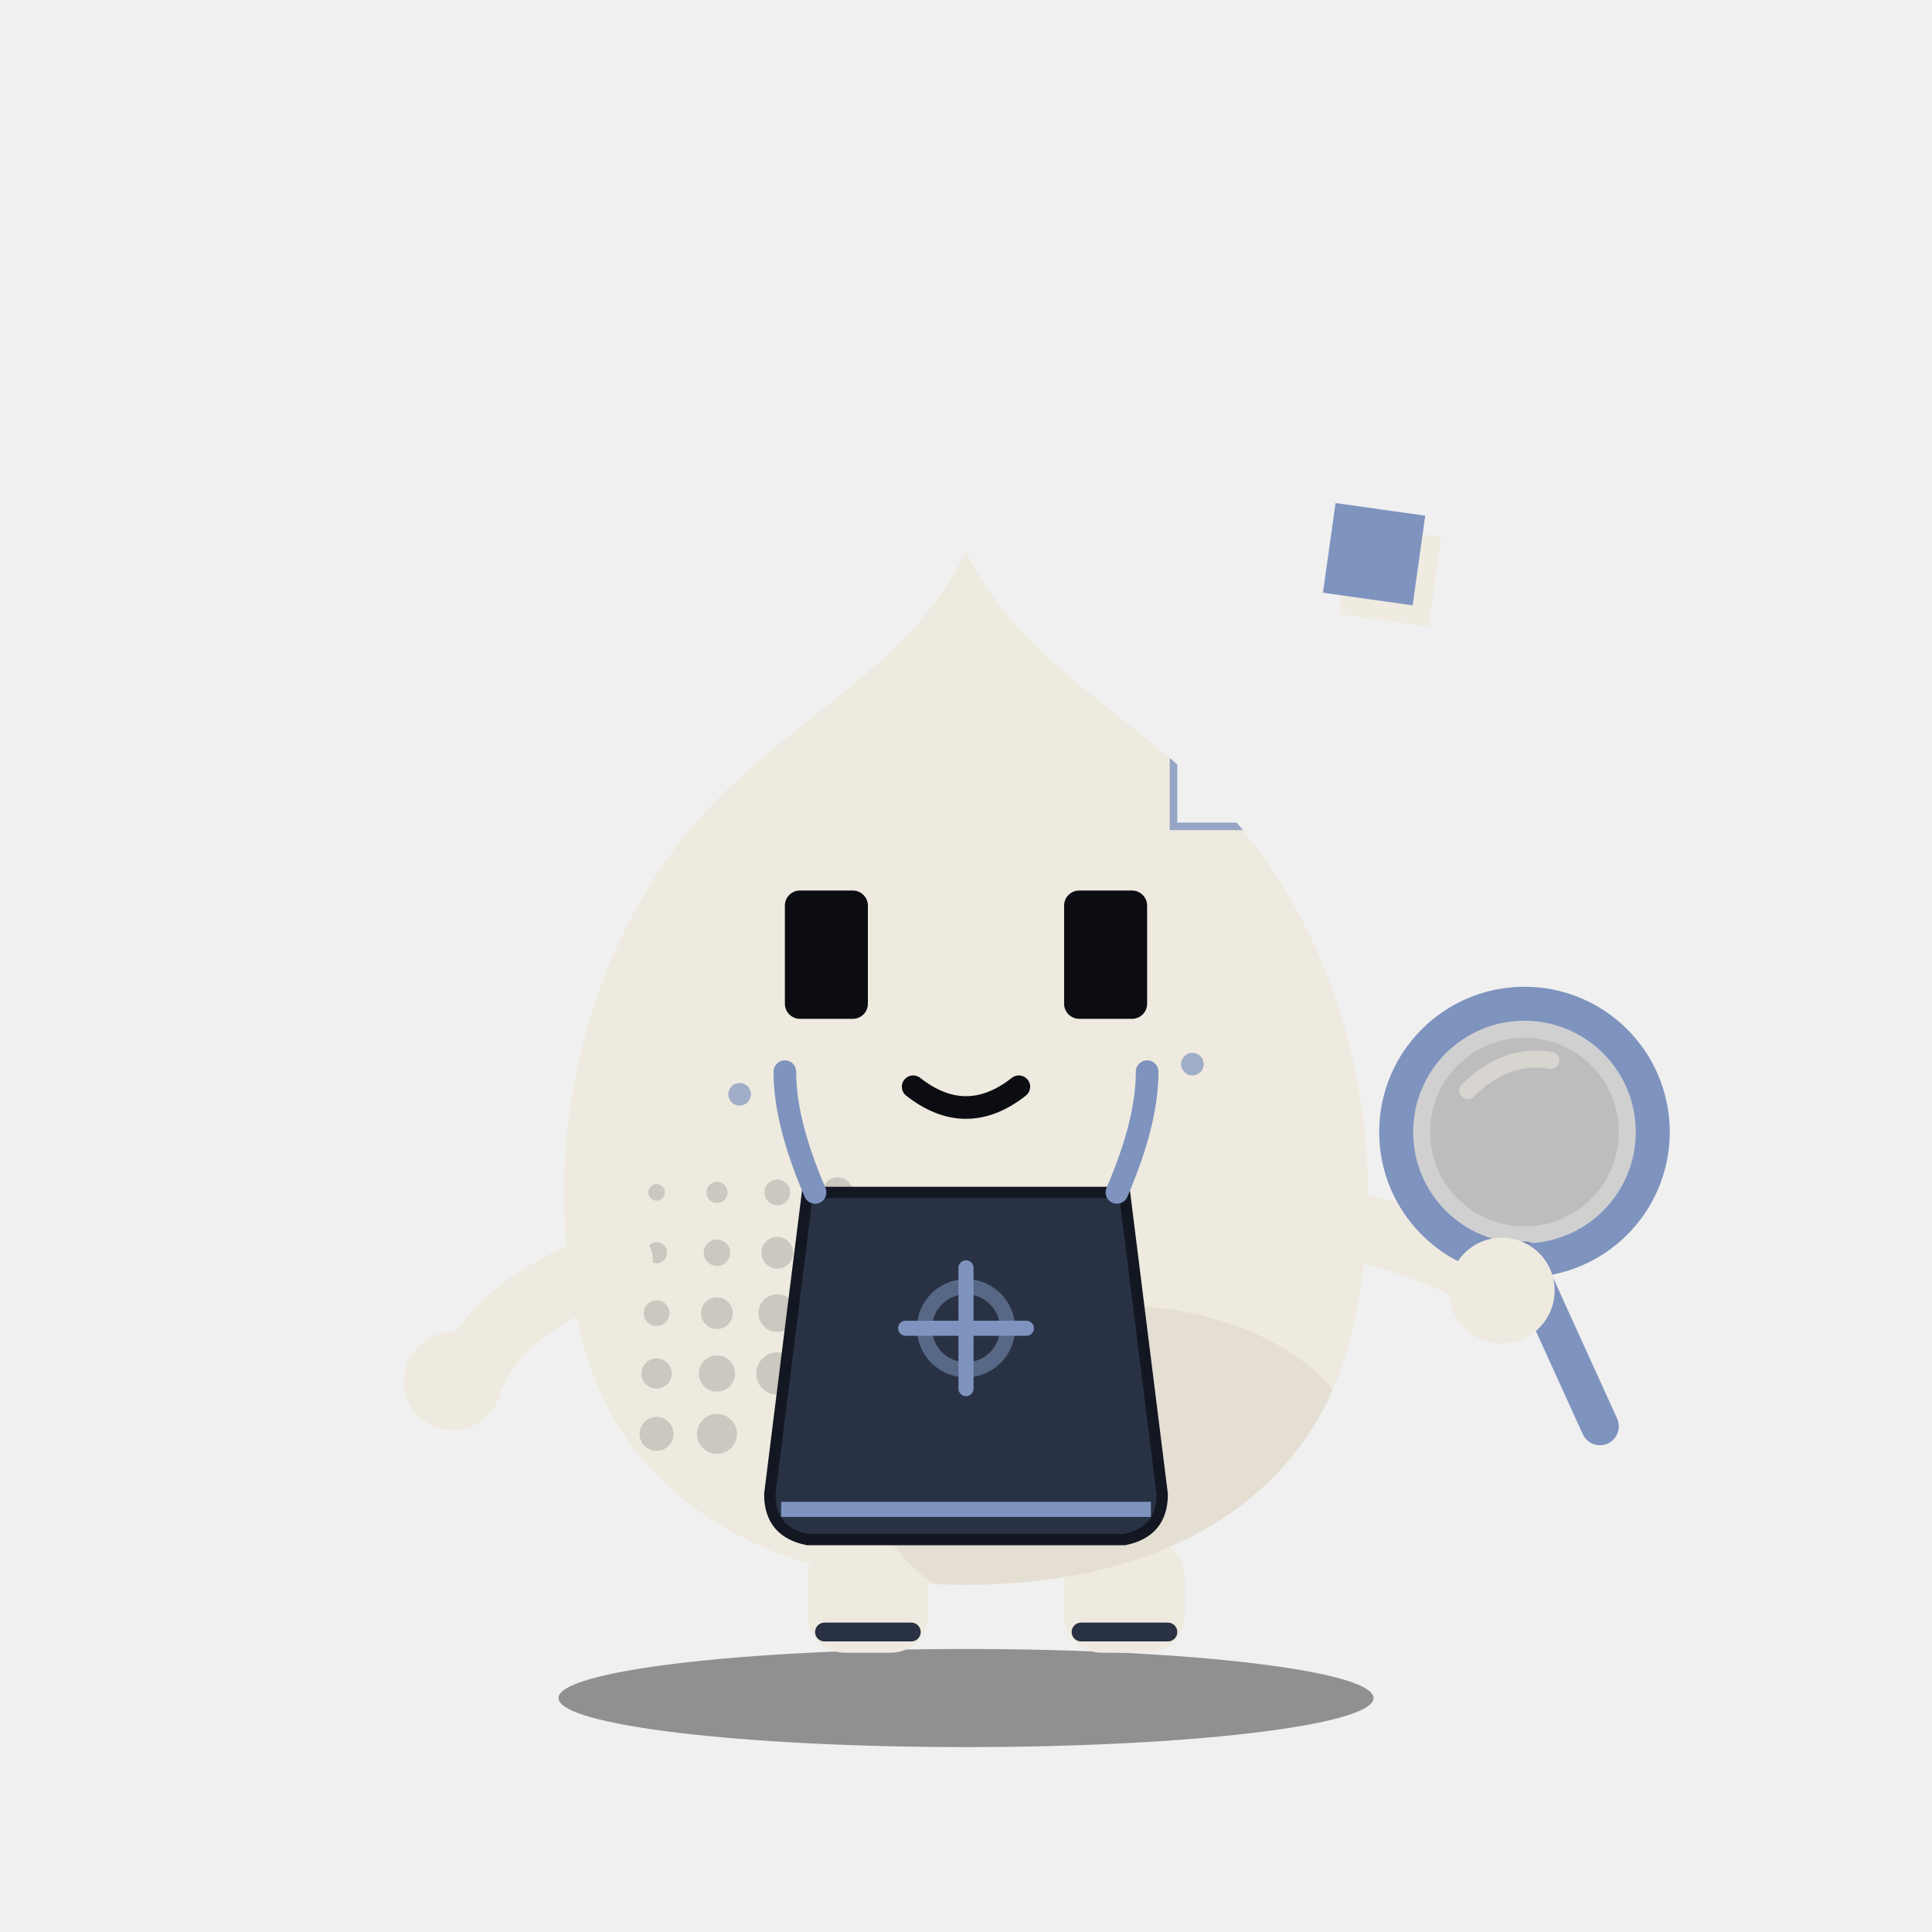
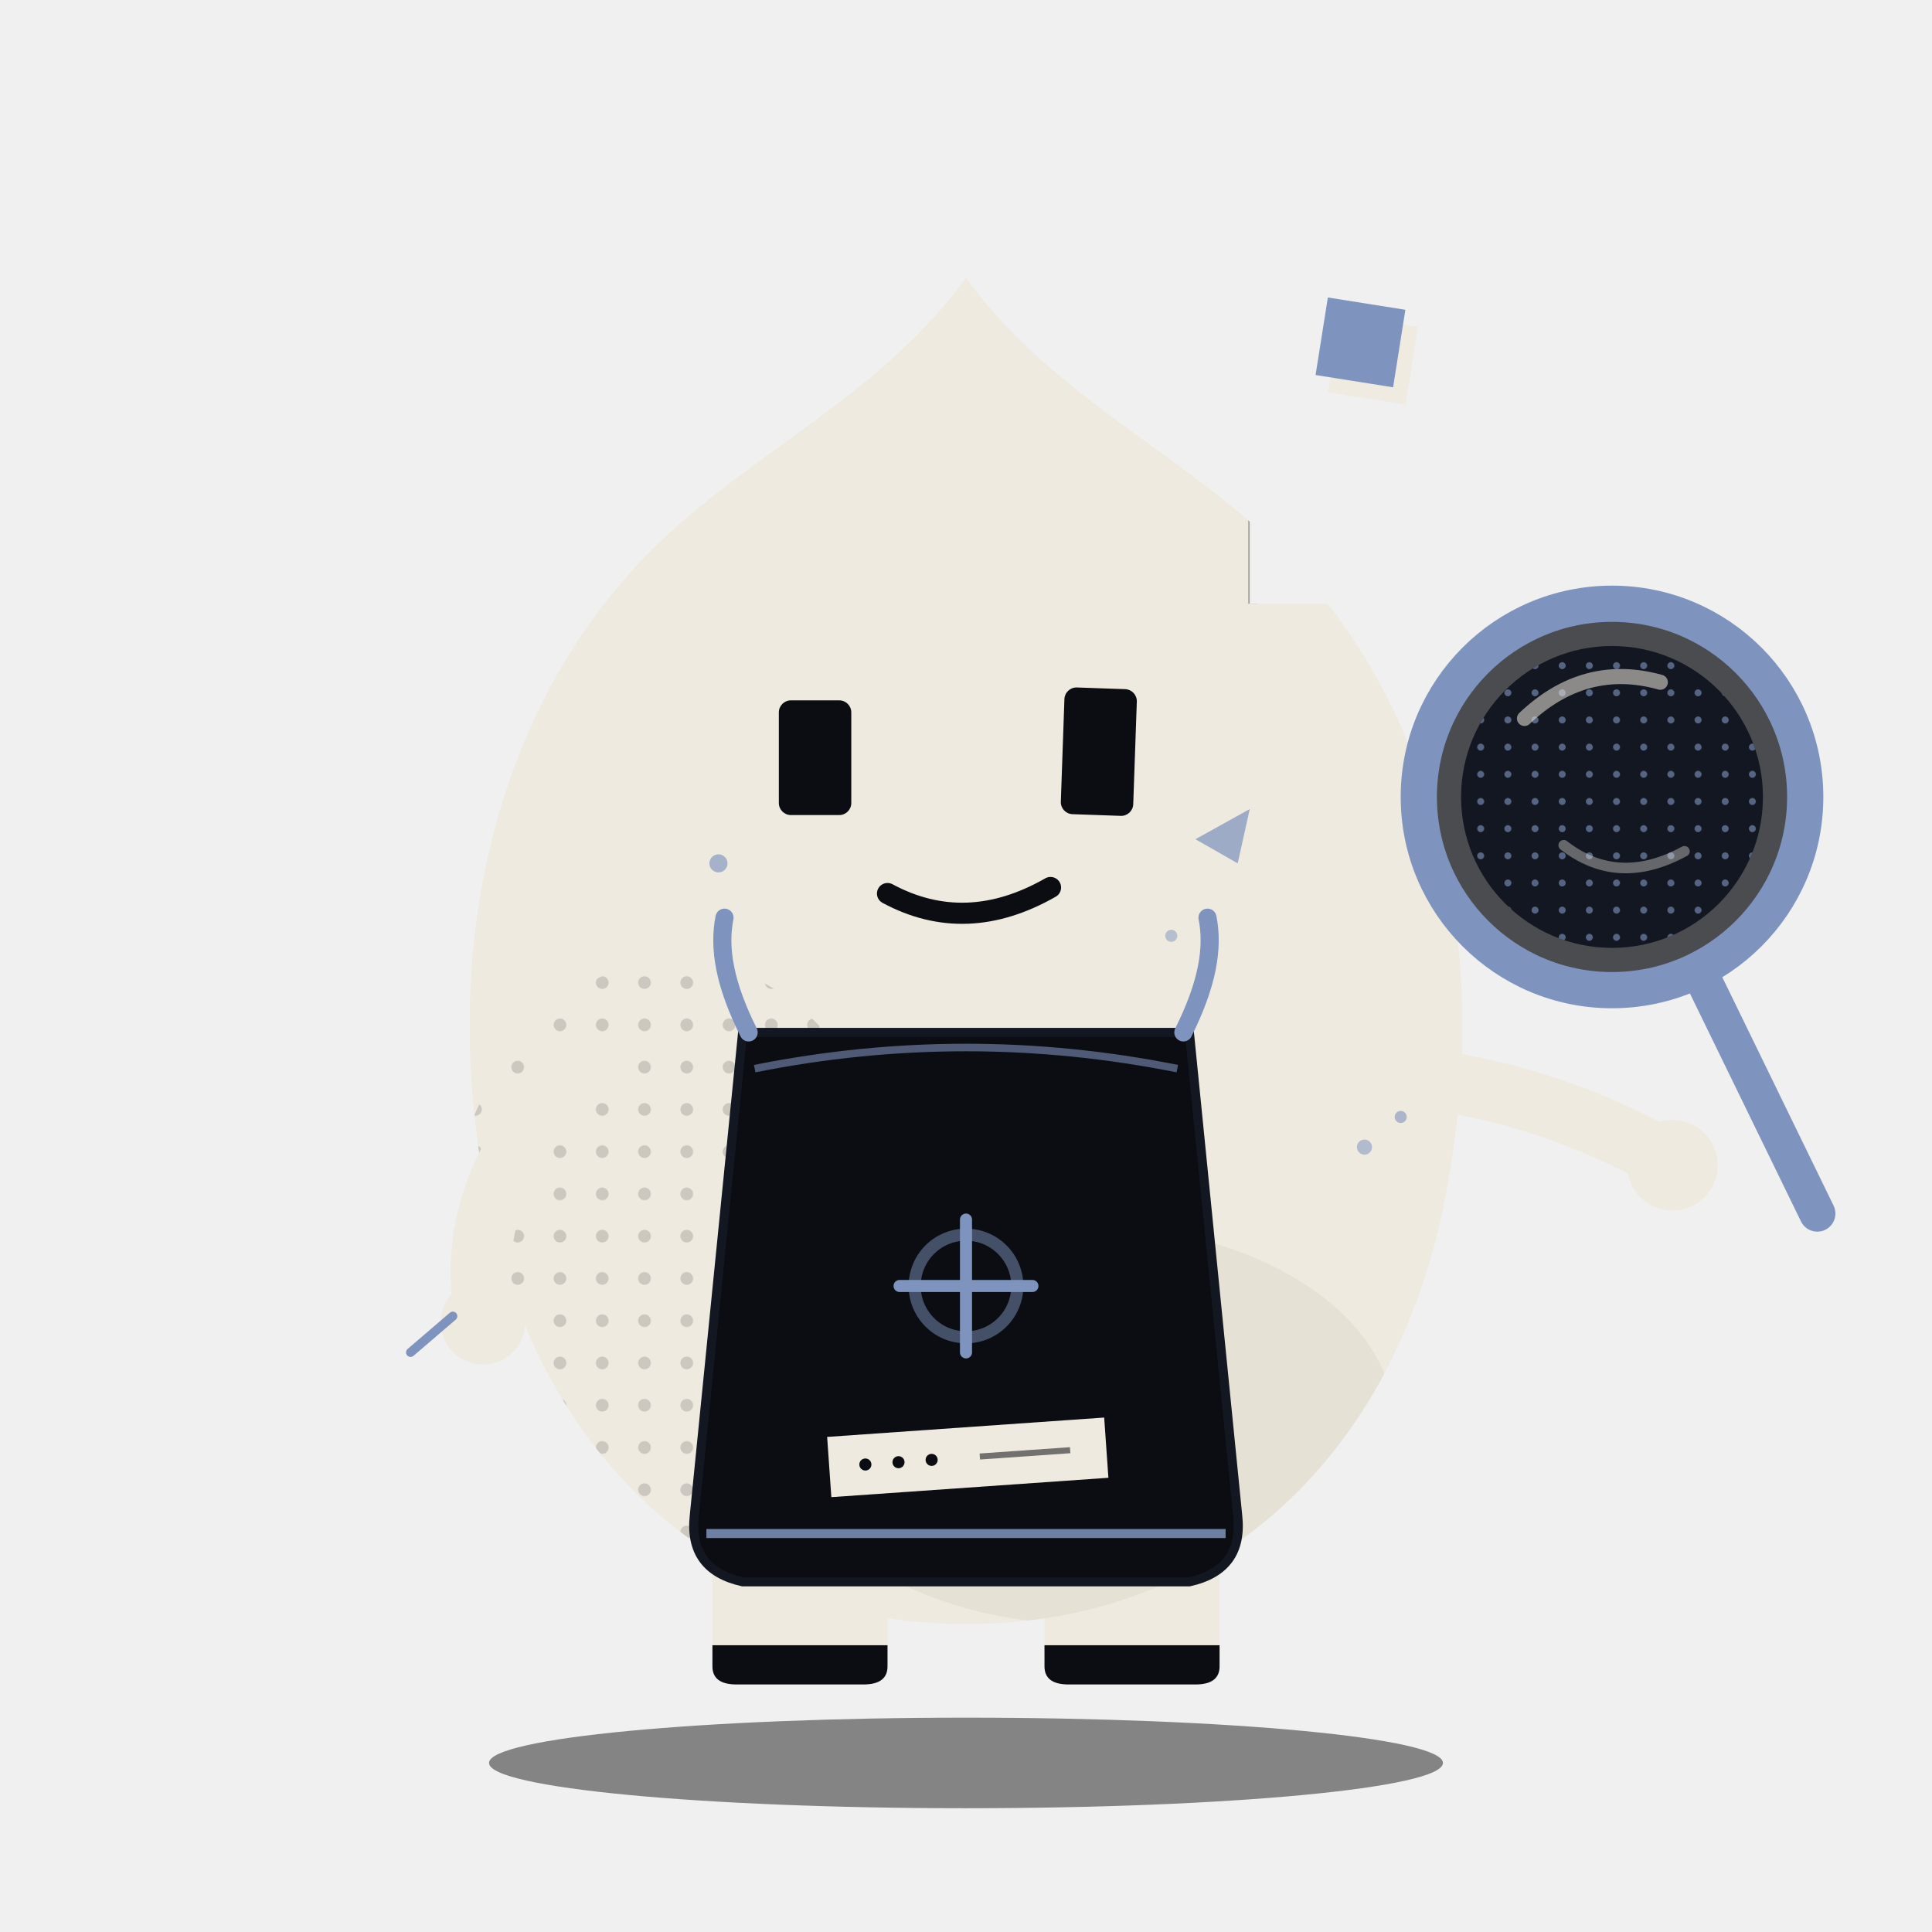
- <svg xmlns="http://www.w3.org/2000/svg" viewBox="0 0 512 512" width="512" height="512" role="img" aria-labelledby="mote-title mote-desc">
+ <svg xmlns="http://www.w3.org/2000/svg" viewBox="0 0 640 640" width="640" height="640" role="img" aria-labelledby="mote-title mote-desc">
  <defs>
-     <mask id="mote-body-mask" maskUnits="userSpaceOnUse" x="0" y="0" width="512" height="512">
-       <path d="M256 146 C270 176 302 190 326 216 C358 252 370 306 358 354 C348 396 310 420 256 420 C202 420 164 396 154 354 C142 306 154 252 186 216 C210 190 242 176 256 146 Z" fill="#fff" />
-       <rect x="312" y="172" width="46" height="46" fill="#000" />
+     <mask id="mote-body-mask" maskUnits="userSpaceOnUse" x="0" y="0" width="640" height="640">
+       <path d="M320 92 C352 136 402 154 435 194 C474 240 494 310 480 390 C466 476 408 538 320 538 C232 538 174 476 160 390 C146 310 166 240 205 194 C238 154 288 136 320 92 Z" fill="#fff" />
+       <rect x="414" y="140" width="60" height="60" fill="#000" />
    </mask>
    <clipPath id="mote-body-clip">
-       <path d="M256 146 C270 176 302 190 326 216 C358 252 370 306 358 354 C348 396 310 420 256 420 C202 420 164 396 154 354 C142 306 154 252 186 216 C210 190 242 176 256 146 Z" />
+       <path d="M320 92 C352 136 402 154 435 194 C474 240 494 310 480 390 C466 476 408 538 320 538 C232 538 174 476 160 390 C146 310 166 240 205 194 C238 154 288 136 320 92 Z" />
    </clipPath>
+     <pattern id="mote-halftone" width="14" height="14" patternUnits="userSpaceOnUse">
+       <circle cx="3.5" cy="3.5" r="2.1" fill="#0B0D12" opacity="0.16" />
+     </pattern>
+     <pattern id="mote-lens-dots" width="9" height="9" patternUnits="userSpaceOnUse">
+       <circle cx="4.5" cy="4.5" r="1.15" fill="#7E93BE" opacity="0.62" />
+     </pattern>
  </defs>
  <g id="mote">
-     <ellipse id="mote-shadow" cx="256" cy="450" rx="108" ry="13" fill="#0B0D12" opacity="0.42" />
-     <g id="mote-core">
+     <ellipse id="mote-shadow" cx="320" cy="584" rx="158" ry="15" fill="#000" opacity="0.45" />
+     <g id="mote-body-group">
      <g id="mote-feet" fill="#EFEADF">
-         <rect x="214" y="408" width="32" height="30" rx="10" />
-         <rect x="282" y="408" width="32" height="30" rx="10" />
-         <rect x="216" y="430" width="28" height="5" rx="2.5" fill="#293244" />
-         <rect x="284" y="430" width="28" height="5" rx="2.5" fill="#293244" />
+         <path d="M236 516 Q236 508 244 508 H286 Q294 508 294 516 V548 Q294 556 286 556 H244 Q236 556 236 548 Z" />
+         <path d="M346 516 Q346 508 354 508 H396 Q404 508 404 516 V548 Q404 556 396 556 H354 Q346 556 346 548 Z" />
+         <path d="M236 545 H294 V552 Q294 558 286 558 H244 Q236 558 236 552 Z" fill="#0B0D12" />
+         <path d="M346 545 H404 V552 Q404 558 396 558 H354 Q346 558 346 552 Z" fill="#0B0D12" />
      </g>
      <g id="mote-body" mask="url(#mote-body-mask)">
-         <path d="M256 146 C270 176 302 190 326 216 C358 252 370 306 358 354 C348 396 310 420 256 420 C202 420 164 396 154 354 C142 306 154 252 186 216 C210 190 242 176 256 146 Z" fill="#EFEADF" />
-         <ellipse cx="296" cy="390" rx="66" ry="44" fill="#D9D2C5" opacity="0.45" />
-         <path d="M312 218 V194 M312 218 H350" fill="none" stroke="#7E93BE" stroke-width="4" opacity="0.8" stroke-linecap="square" />
-         <g fill="#0B0D12" opacity="0.16" clip-path="url(#mote-body-clip)">
-           <circle cx="174" cy="316" r="2.2" />
-           <circle cx="190" cy="316" r="2.8" />
-           <circle cx="206" cy="316" r="3.4" />
-           <circle cx="222" cy="316" r="4" />
-           <circle cx="174" cy="332" r="2.8" />
-           <circle cx="190" cy="332" r="3.5" />
-           <circle cx="206" cy="332" r="4.2" />
-           <circle cx="222" cy="332" r="4.9" />
-           <circle cx="174" cy="348" r="3.4" />
-           <circle cx="190" cy="348" r="4.2" />
-           <circle cx="206" cy="348" r="5" />
-           <circle cx="222" cy="348" r="5.7" />
-           <circle cx="174" cy="364" r="4" />
-           <circle cx="190" cy="364" r="4.8" />
-           <circle cx="206" cy="364" r="5.6" />
-           <circle cx="174" cy="380" r="4.5" />
-           <circle cx="190" cy="380" r="5.3" />
+         <path d="M320 92 C352 136 402 154 435 194 C474 240 494 310 480 390 C466 476 408 538 320 538 C232 538 174 476 160 390 C146 310 166 240 205 194 C238 154 288 136 320 92 Z" fill="#EFEADF" />
+         <ellipse cx="360" cy="472" rx="102" ry="66" fill="#D6D1C6" opacity="0.38" />
+         <g clip-path="url(#mote-body-clip)">
+           <ellipse cx="224" cy="424" rx="78" ry="106" fill="url(#mote-halftone)" />
+           <circle cx="456" cy="356" r="3" fill="#7E93BE" opacity="0.75" />
+           <circle cx="464" cy="370" r="2" fill="#7E93BE" opacity="0.6" />
+           <circle cx="452" cy="380" r="2.5" fill="#7E93BE" opacity="0.55" />
        </g>
+         <path d="M415 140 V200" stroke="#0B0D12" stroke-width="3" opacity="0.32" clip-path="url(#mote-body-clip)" />
      </g>
      <g id="mote-apron">
-         <path d="M214 316 H298 L308 396 Q308 406 298 408 H214 Q204 406 204 396 Z" fill="#293244" stroke="#121722" stroke-width="3" />
-         <path d="M216 316 C210 302 208 292 208 284 M296 316 C302 302 304 292 304 284" fill="none" stroke="#7E93BE" stroke-width="6" stroke-linecap="round" />
-         <path d="M207 400 H305" fill="none" stroke="#7E93BE" stroke-width="4" />
+         <path d="M246 342 H394 L410 502 Q412 520 394 524 H246 Q228 520 230 502 Z" fill="#0B0D12" stroke="#121722" stroke-width="3" />
+         <path d="M248 342 C240 326 238 314 240 304 M392 342 C400 326 402 314 400 304" fill="none" stroke="#7E93BE" stroke-width="6" stroke-linecap="round" />
+         <path d="M234 508 H406" stroke="#7E93BE" stroke-width="3" opacity="0.85" />
+         <path d="M250 354 Q320 340 390 354" fill="none" stroke="#7E93BE" stroke-width="2.5" opacity="0.58" />
        <g id="mote-registration" fill="none" stroke="#7E93BE" stroke-width="4" stroke-linecap="round">
-           <path d="M256 336 V368 M240 352 H272" />
-           <circle cx="256" cy="352" r="11" opacity="0.55" />
+           <path d="M320 404 V448 M298 426 H342" />
+           <circle cx="320" cy="426" r="17" opacity="0.5" />
+         </g>
+         <g transform="translate(274 476) rotate(-4)">
+           <rect x="0" y="0" width="92" height="20" fill="#EFEADF" />
+           <circle cx="12" cy="10" r="2" fill="#0B0D12" />
+           <circle cx="23" cy="10" r="2" fill="#0B0D12" />
+           <circle cx="34" cy="10" r="2" fill="#0B0D12" />
+           <path d="M50 10 H80" stroke="#0B0D12" stroke-width="2" opacity="0.55" />
        </g>
      </g>
      <g id="mote-face">
-         <rect id="mote-eye-left" x="208" y="236" width="22" height="34" rx="4" fill="#0B0D12" />
-         <rect id="mote-eye-right" x="282" y="236" width="22" height="34" rx="4" fill="#0B0D12" />
-         <path id="mote-mouth" d="M242 288 Q256 299 270 288" fill="none" stroke="#0B0D12" stroke-width="6" stroke-linecap="round" />
-         <g id="mote-freckles" fill="#7E93BE" opacity="0.7">
-           <circle cx="196" cy="290" r="3" />
-           <circle cx="316" cy="282" r="3" />
+         <g id="mote-eyes">
+           <rect x="258" y="232" width="24" height="38" rx="4" fill="#0B0D12" />
+           <rect x="352" y="228" width="24" height="42" rx="4" fill="#0B0D12" transform="rotate(2 364 249)" />
        </g>
+         <path d="M294 296 Q320 310 348 294" fill="none" stroke="#0B0D12" stroke-width="7" stroke-linecap="round" />
+         <path d="M396 278 L414 268 L410 286 Z" fill="#7E93BE" opacity="0.72" />
+         <circle cx="238" cy="286" r="3" fill="#7E93BE" opacity="0.65" />
+         <circle cx="388" cy="310" r="2" fill="#7E93BE" opacity="0.5" />
      </g>
      <g id="mote-arm-left">
-         <path d="M164 334 C144 342 132 350 126 362" fill="none" stroke="#EFEADF" stroke-width="18" stroke-linecap="round" />
-         <circle cx="120" cy="366" r="13" fill="#EFEADF" />
+         <path d="M194 352 C168 376 156 404 160 432" fill="none" stroke="#EFEADF" stroke-width="20" stroke-linecap="round" />
+         <circle cx="160" cy="438" r="14" fill="#EFEADF" />
+         <path d="M150 436 L136 448" stroke="#7E93BE" stroke-width="3" stroke-linecap="round" />
      </g>
      <g id="mote-right-rig">
-         <g id="mote-arm-right">
-           <path d="M354 324 C374 328 388 334 396 340" fill="none" stroke="#EFEADF" stroke-width="18" stroke-linecap="round" />
+         <path id="mote-arm-right" d="M448 356 C484 356 518 366 548 382" fill="none" stroke="#EFEADF" stroke-width="20" stroke-linecap="round" />
+         <g id="mote-loupe">
+           <path d="M564 324 L602 402" fill="none" stroke="#7E93BE" stroke-width="12" stroke-linecap="round" />
+           <circle cx="534" cy="264" r="64" fill="#0B0D12" fill-opacity="0.72" stroke="#7E93BE" stroke-width="12" />
+           <circle cx="534" cy="264" r="50" fill="#121722" />
+           <circle cx="534" cy="264" r="50" fill="url(#mote-lens-dots)" />
+           <path d="M505 238 Q525 219 550 226" fill="none" stroke="#EFEADF" stroke-width="5" stroke-linecap="round" opacity="0.55" />
+           <path d="M518 280 Q536 294 558 282" fill="none" stroke="#EFEADF" stroke-width="3.5" stroke-linecap="round" opacity="0.38" />
        </g>
-         <g id="mote-loupe">
-           <path d="M404 334 L424 378" fill="none" stroke="#7E93BE" stroke-width="10" stroke-linecap="round" />
-           <circle cx="404" cy="300" r="34" fill="#0B0D12" fill-opacity="0.14" stroke="#7E93BE" stroke-width="9" />
-           <circle cx="404" cy="300" r="25" fill="#0B0D12" fill-opacity="0.10" />
-           <path d="M389 289 Q399 279 411 281" fill="none" stroke="#EFEADF" stroke-width="4.5" stroke-linecap="round" opacity="0.55" />
-         </g>
-         <circle id="mote-hand-right" cx="398" cy="342" r="14" fill="#EFEADF" />
+         <circle id="mote-hand-right" cx="554" cy="386" r="15" fill="#EFEADF" />
      </g>
-       <g id="mote-spark">
-         <g transform="rotate(8 365 148)">
-           <rect x="357" y="140" width="24" height="24" fill="#EFEADF" opacity="0.9" />
-           <rect x="352" y="135" width="24" height="24" fill="#7E93BE" />
-         </g>
+       <g id="mote-spark" transform="rotate(9 454 118)">
+         <rect x="442" y="106" width="26" height="26" fill="#EFEADF" opacity="0.92" />
+         <rect x="437" y="101" width="26" height="26" fill="#7E93BE" />
      </g>
    </g>
  </g>
  <style>

    #mote {
      animation: mote-arrive 900ms cubic-bezier(.23, 1, .32, 1) both;
      transform-box: view-box;
-       transform-origin: 256px 450px;
+       transform-origin: 320px 560px;
    }
-     #mote-core {
+     #mote-body-group {
      animation: mote-breathe 5.2s cubic-bezier(.4, 0, .2, 1) infinite;
      transform-box: view-box;
-       transform-origin: 256px 440px;
+       transform-origin: 320px 560px;
    }
    #mote-shadow {
      animation: mote-shadow 5.2s cubic-bezier(.4, 0, .2, 1) infinite;
      transform-box: fill-box;
      transform-origin: center;
    }
-     #mote-eye-left,
-     #mote-eye-right {
+     #mote-eyes rect {
      animation: mote-blink 4.8s cubic-bezier(.4, 0, .2, 1) 2.4s infinite;
      transform-box: fill-box;
      transform-origin: center;
    }
    #mote-right-rig {
      animation: mote-loupe 6.4s cubic-bezier(.4, 0, .2, 1) infinite;
      transform-box: view-box;
-       transform-origin: 354px 324px;
+       transform-origin: 448px 356px;
    }
    #mote-spark {
      animation: mote-pixel 3.6s cubic-bezier(.4, 0, .2, 1) infinite;
      transform-box: view-box;
-       transform-origin: 365px 148px;
+       transform-origin: 454px 118px;
    }
    @keyframes mote-arrive {
      from { opacity: 0; transform: translateY(14px) scale(.985); }
      to   { opacity: 1; transform: none; }
    }
    @keyframes mote-breathe {
      0%, 100% { transform: scale(1); }
-       48%      { transform: scale(1.006, 1.012); }
-       70%      { transform: scale(.998, .996); }
+       48%      { transform: scale(1.004, 1.01); }
+       70%      { transform: scale(.999, .997); }
    }
    @keyframes mote-shadow {
-       0%, 100% { transform: scaleX(1); opacity: .42; }
-       48%      { transform: scaleX(1.035); opacity: .36; }
-       70%      { transform: scaleX(.99); opacity: .44; }
+       0%, 100% { transform: scaleX(1); opacity: .45; }
+       48%      { transform: scaleX(1.025); opacity: .4; }
+       70%      { transform: scaleX(.995); opacity: .46; }
    }
    @keyframes mote-blink {
      0%, 91%, 100% { transform: scaleY(1); }
      93.5%, 96%    { transform: scaleY(.08); }
    }
    @keyframes mote-loupe {
-       0%, 40%, 100% { transform: rotate(0) translateY(0); }
+       0%, 38%, 100% { transform: rotate(0) translateY(0); }
      50%           { transform: rotate(1.2deg) translateY(-2px); }
      62%           { transform: rotate(-.8deg) translateY(1px); }
      74%           { transform: rotate(.4deg) translateY(0); }
    }
    @keyframes mote-pixel {
-       0%, 100% { transform: translateY(0); opacity: 1; }
-       50%      { transform: translateY(-6px); opacity: .85; }
+       0%, 100% { transform: translateY(0) rotate(9deg); opacity: 1; }
+       50%      { transform: translateY(-6px) rotate(9deg); opacity: .82; }
    }
    @media (prefers-reduced-motion: reduce) {
-       #mote, #mote-core, #mote-shadow, #mote-eye-left, #mote-eye-right,
+       #mote, #mote-body-group, #mote-shadow, #mote-eyes rect,
      #mote-right-rig, #mote-spark { animation: none !important; }
    }
  </style>
</svg>
